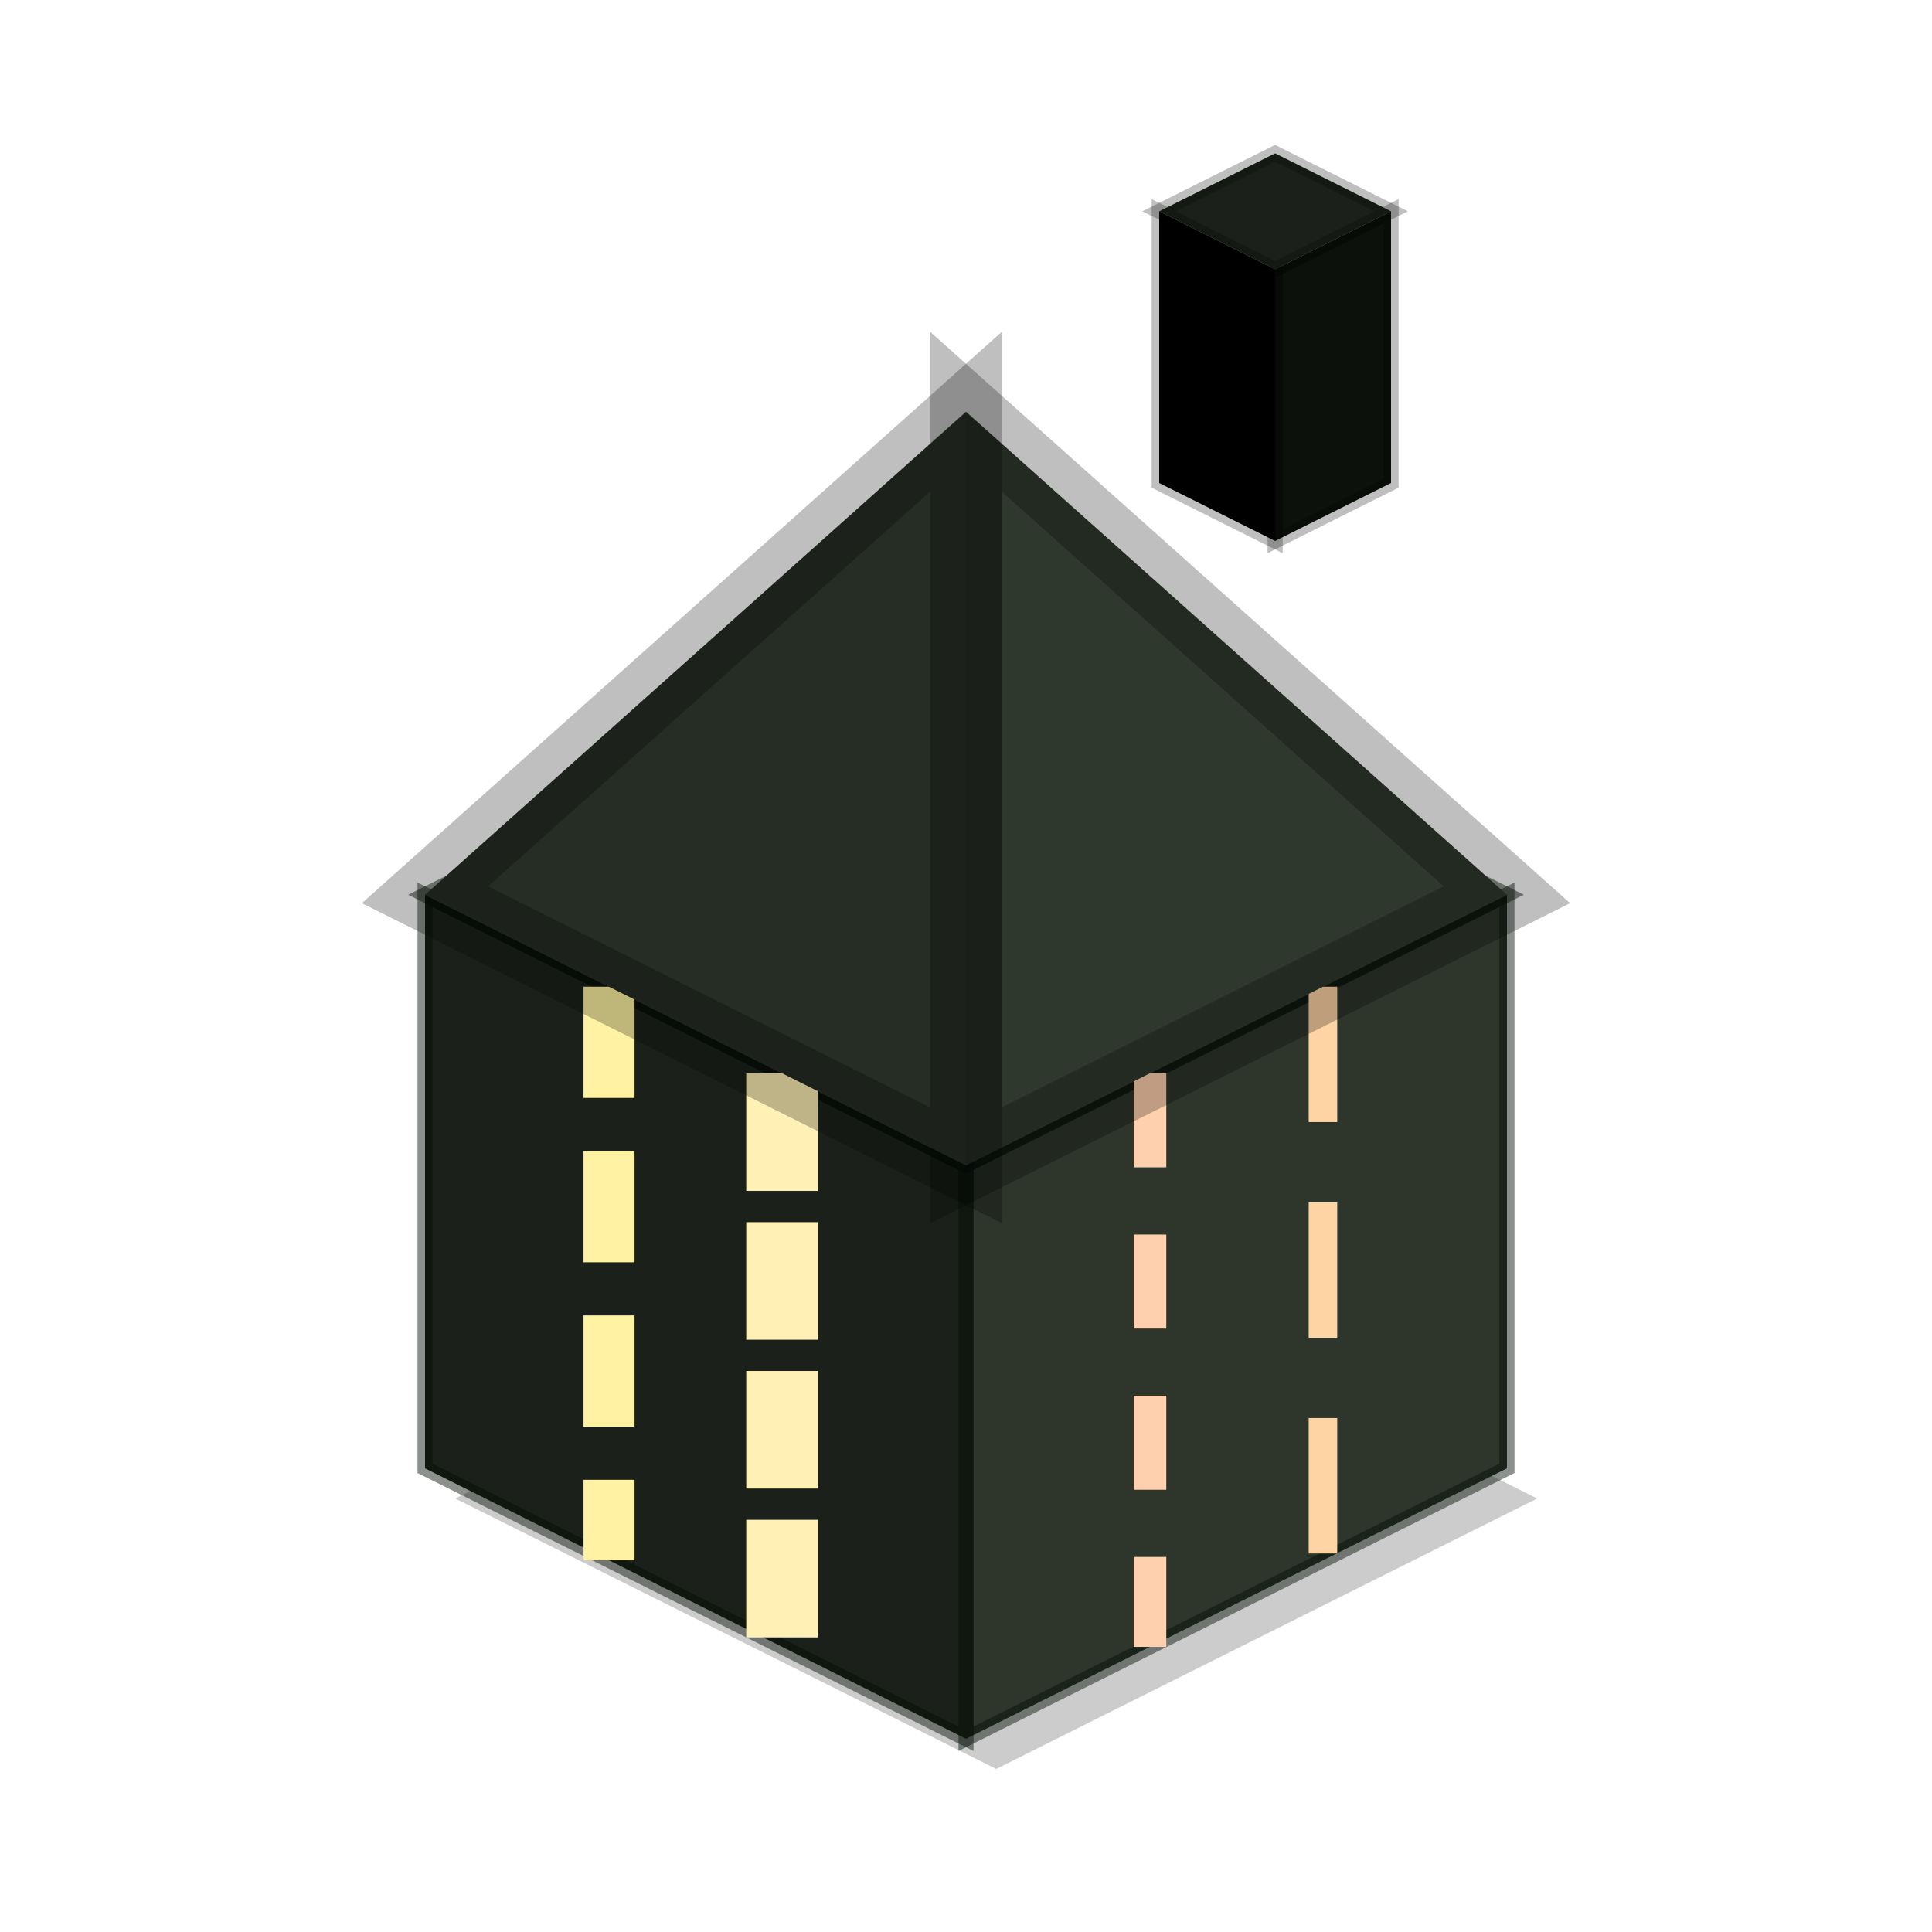
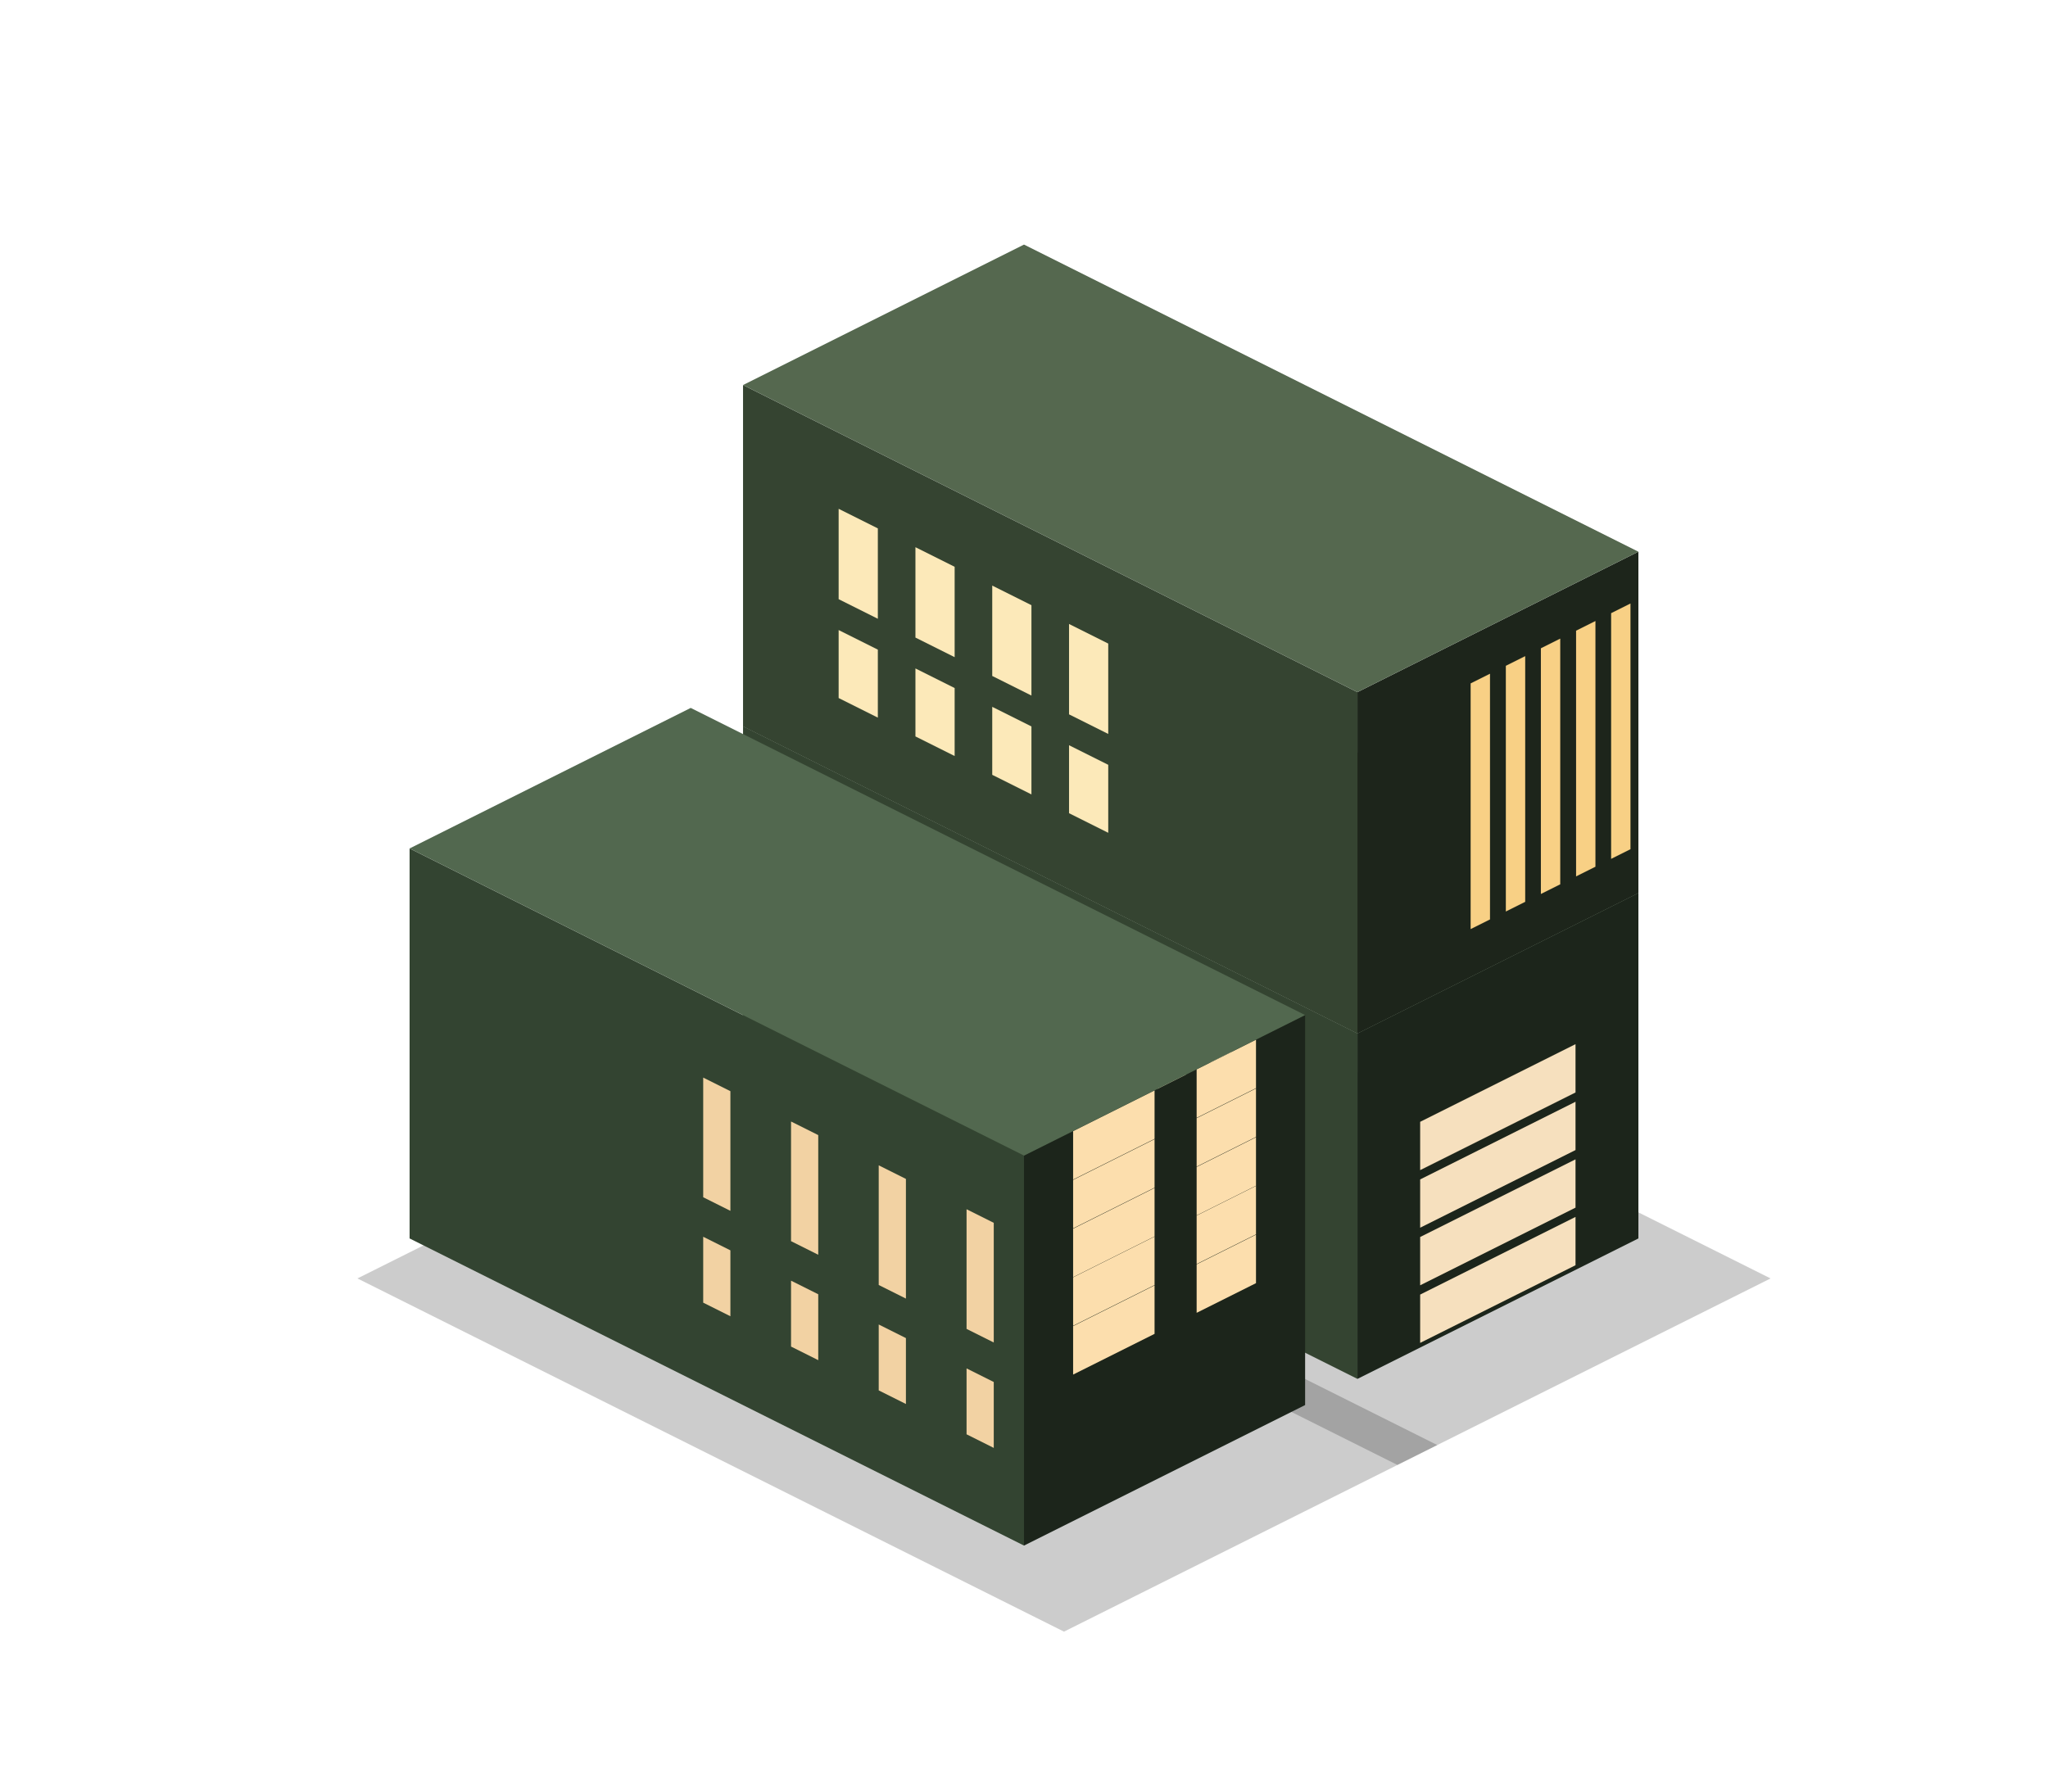
- <svg xmlns="http://www.w3.org/2000/svg" version="1.1" width="128" height="128">
-   <defs />
+ <svg xmlns="http://www.w3.org/2000/svg" version="1.1" width="128" height="112">
  <g>
-     <path d="M66,81.36 L101.84,99.28 L66,117.2 L30.16,99.28 Z" fill="rgb(0,0,0)" fill-opacity="0.2" />
-     <path d="M99.84,97.28 L64,115.2 L64,77.2 L99.84,59.28 Z" fill="#2e362b" />
-     <path d="M99.84,97.28 L64,115.2 L64,77.2 L99.84,59.28 Z" fill="none" stroke="rgb(0,12,4)" stroke-opacity="0.45" stroke-width="1" />
-     <path d="M28.16,97.28 L64,115.2 L64,77.2 L28.16,59.28 Z" fill="#1b211a" />
-     <path d="M28.16,97.28 L64,115.2 L64,77.2 L28.16,59.28 Z" fill="none" stroke="rgb(0,12,4)" stroke-opacity="0.45" stroke-width="1" />
-     <path d="M64,41.36 L99.84,59.28 L64,77.2 L28.16,59.28 Z" fill="#3f4a3a" />
-     <path d="M64,41.36 L99.84,59.28 L64,77.2 L28.16,59.28 Z" fill="none" stroke="rgb(0,12,4)" stroke-opacity="0.45" stroke-width="1" />
-     <path d="M87.65,65.37 L87.65,103.37" fill="none" stroke="rgb(255,212,164)" stroke-width="1.89" stroke-dasharray="8.97,5.32" />
-     <path d="M76.19,71.11 L76.19,109.11" fill="none" stroke="rgb(255,208,173)" stroke-width="2.16" stroke-dasharray="6.23,4.45" />
-     <path d="M40.35,65.37 L40.35,103.37" fill="none" stroke="rgb(255,243,163)" stroke-width="3.38" stroke-dasharray="7.37,3.52" />
-     <path d="M51.81,71.11 L51.81,109.11" fill="none" stroke="rgb(255,240,181)" stroke-width="4.74" stroke-dasharray="7.79,2.07" />
-     <path d="M99.84,59.28 L64,77.2 L64,27.28 Z" fill="#2f382c" />
-     <path d="M99.84,59.28 L64,77.2 L64,27.28 Z" fill="none" stroke="rgb(0,0,0)" stroke-opacity="0.25" stroke-width="4.74" />
-     <path d="M28.16,59.28 L64,77.2 L64,27.28 Z" fill="#262d24" />
-     <path d="M28.16,59.28 L64,77.2 L64,27.28 Z" fill="none" stroke="rgb(0,0,0)" stroke-opacity="0.25" stroke-width="4.74" />
-     <path d="M92.16,32 L84.48,35.84 L84.48,17.84 L92.16,14 Z" fill="rgb(12,18,11)" />
-     <path d="M92.16,32 L84.48,35.84 L84.48,17.84 L92.16,14 Z" fill="none" stroke="rgb(0,0,0)" stroke-opacity="0.25" stroke-width="1" />
-     <path d="M76.8,32 L84.48,35.84 L84.48,17.84 L76.8,14 Z" fill="rgb(0,0,0)" />
-     <path d="M76.8,32 L84.48,35.84 L84.48,17.84 L76.8,14 Z" fill="none" stroke="rgb(0,0,0)" stroke-opacity="0.25" stroke-width="1" />
-     <path d="M84.48,10.16 L92.16,14 L84.48,17.84 L76.8,14 Z" fill="#1b211a" />
-     <path d="M84.48,10.16 L92.16,14 L84.48,17.84 L76.8,14 Z" fill="none" stroke="rgb(0,0,0)" stroke-opacity="0.25" stroke-width="1" />
+     <rect x="9.92" y="9.92" width="44.16" height="23.32" fill="rgba(0,0,0,0.20)" transform="matrix(1,0.5,-1,0.5,66.50,47.92)" />
+     <g transform="translate(84.84,64.60) skewY(-26.565)">
+       <rect x="0" y="0" width="17.56" height="21.60" fill="rgb(28,37,27)" />
+       <line x1="3.92" y1="9.00" x2="13.63" y2="9.00" stroke="rgb(246,224,190)" stroke-width="3.02" stroke-linecap="butt" />
+       <line x1="3.92" y1="12.60" x2="13.63" y2="12.60" stroke="rgb(246,224,190)" stroke-width="3.02" stroke-linecap="butt" />
+       <line x1="3.92" y1="16.20" x2="13.63" y2="16.20" stroke="rgb(246,224,190)" stroke-width="3.02" stroke-linecap="butt" />
+       <line x1="3.92" y1="19.80" x2="13.63" y2="19.80" stroke="rgb(246,224,190)" stroke-width="3.02" stroke-linecap="butt" />
+     </g>
+     <g transform="translate(46.44,45.40) skewY(26.565)">
+       <rect x="0" y="0" width="38.40" height="21.60" fill="rgb(52,68,49)" />
+       <line x1="6.11" y1="1.80" x2="32.29" y2="1.80" stroke="rgb(248,230,190)" stroke-width="2.08" stroke-linecap="butt" stroke-dasharray="4.59,2.01" />
+       <line x1="6.11" y1="5.40" x2="32.29" y2="5.40" stroke="rgb(248,230,190)" stroke-width="2.08" stroke-linecap="butt" stroke-dasharray="4.59,2.01" />
+       <line x1="6.11" y1="9.00" x2="32.29" y2="9.00" stroke="rgb(248,230,190)" stroke-width="2.08" stroke-linecap="butt" stroke-dasharray="4.59,2.01" />
+     </g>
+     <rect x="12.80" y="12.80" width="38.40" height="17.56" fill="rgb(83,104,79)" transform="matrix(1,0.5,-1,0.5,64.00,23.82)" />
+     <g transform="translate(84.84,43.27) skewY(-26.565)">
+       <rect x="0" y="0" width="17.56" height="21.34" fill="rgb(29,37,27)" />
+       <line x1="7.68" y1="2.99" x2="7.68" y2="18.35" stroke="rgb(248,208,133)" stroke-width="1.21" stroke-linecap="butt" />
+       <line x1="9.88" y1="2.99" x2="9.88" y2="18.35" stroke="rgb(248,208,133)" stroke-width="1.21" stroke-linecap="butt" />
+       <line x1="12.07" y1="2.99" x2="12.07" y2="18.35" stroke="rgb(248,208,133)" stroke-width="1.21" stroke-linecap="butt" />
+       <line x1="14.27" y1="2.99" x2="14.27" y2="18.35" stroke="rgb(248,208,133)" stroke-width="1.21" stroke-linecap="butt" />
+       <line x1="16.46" y1="2.99" x2="16.46" y2="18.35" stroke="rgb(248,208,133)" stroke-width="1.21" stroke-linecap="butt" />
+     </g>
+     <g transform="translate(46.44,24.07) skewY(26.565)">
+       <rect x="0" y="0" width="38.40" height="21.34" fill="rgb(53,68,49)" />
+       <line x1="7.20" y1="4.75" x2="7.20" y2="16.58" stroke="rgb(252,233,185)" stroke-width="2.45" stroke-linecap="butt" stroke-dasharray="5.65,1.93" />
+       <line x1="12.00" y1="4.75" x2="12.00" y2="16.58" stroke="rgb(252,233,185)" stroke-width="2.45" stroke-linecap="butt" stroke-dasharray="5.65,1.93" />
+       <line x1="16.80" y1="4.75" x2="16.80" y2="16.58" stroke="rgb(252,233,185)" stroke-width="2.45" stroke-linecap="butt" stroke-dasharray="5.65,1.93" />
+       <line x1="21.60" y1="4.75" x2="21.60" y2="16.58" stroke="rgb(252,233,185)" stroke-width="2.45" stroke-linecap="butt" stroke-dasharray="5.65,1.93" />
+     </g>
+     <rect x="12.80" y="12.80" width="38.40" height="17.56" fill="rgb(85,104,79)" transform="matrix(1,0.5,-1,0.5,64.00,2.49)" />
+     <rect x="9.92" y="30.75" width="44.16" height="23.33" fill="rgba(0,0,0,0.20)" transform="matrix(1,0.5,-1,0.5,66.50,47.92)" />
+     <g transform="translate(64.00,72.24) skewY(-26.565)">
+       <rect x="0" y="0" width="17.57" height="24.38" fill="rgb(28,37,27)" />
+       <line x1="3.07" y1="1.52" x2="14.50" y2="1.52" stroke="rgb(252,222,173)" stroke-width="3.03" stroke-linecap="butt" stroke-dasharray="5.09,2.63" />
+       <line x1="3.07" y1="4.57" x2="14.50" y2="4.57" stroke="rgb(252,222,173)" stroke-width="3.03" stroke-linecap="butt" stroke-dasharray="5.09,2.63" />
+       <line x1="3.07" y1="7.62" x2="14.50" y2="7.62" stroke="rgb(252,222,173)" stroke-width="3.03" stroke-linecap="butt" stroke-dasharray="5.09,2.63" />
+       <line x1="3.07" y1="10.66" x2="14.50" y2="10.66" stroke="rgb(252,222,173)" stroke-width="3.03" stroke-linecap="butt" stroke-dasharray="5.09,2.63" />
+       <line x1="3.07" y1="13.71" x2="14.50" y2="13.71" stroke="rgb(252,222,173)" stroke-width="3.03" stroke-linecap="butt" stroke-dasharray="5.09,2.63" />
+     </g>
+     <g transform="translate(25.60,53.04) skewY(26.565)">
+       <rect x="0" y="0" width="38.40" height="24.38" fill="rgb(51,68,49)" />
+       <line x1="19.20" y1="5.15" x2="19.20" y2="19.22" stroke="rgb(242,210,163)" stroke-width="1.7" stroke-linecap="butt" stroke-dasharray="7.48,2.47" />
+       <line x1="24.69" y1="5.15" x2="24.69" y2="19.22" stroke="rgb(242,210,163)" stroke-width="1.7" stroke-linecap="butt" stroke-dasharray="7.48,2.47" />
+       <line x1="30.17" y1="5.15" x2="30.17" y2="19.22" stroke="rgb(242,210,163)" stroke-width="1.7" stroke-linecap="butt" stroke-dasharray="7.48,2.47" />
+       <line x1="35.66" y1="5.15" x2="35.66" y2="19.22" stroke="rgb(242,210,163)" stroke-width="1.7" stroke-linecap="butt" stroke-dasharray="7.48,2.47" />
+     </g>
+     <rect x="12.80" y="33.63" width="38.40" height="17.57" fill="rgb(82,104,79)" transform="matrix(1,0.5,-1,0.5,64.00,21.04)" />
  </g>
</svg>
